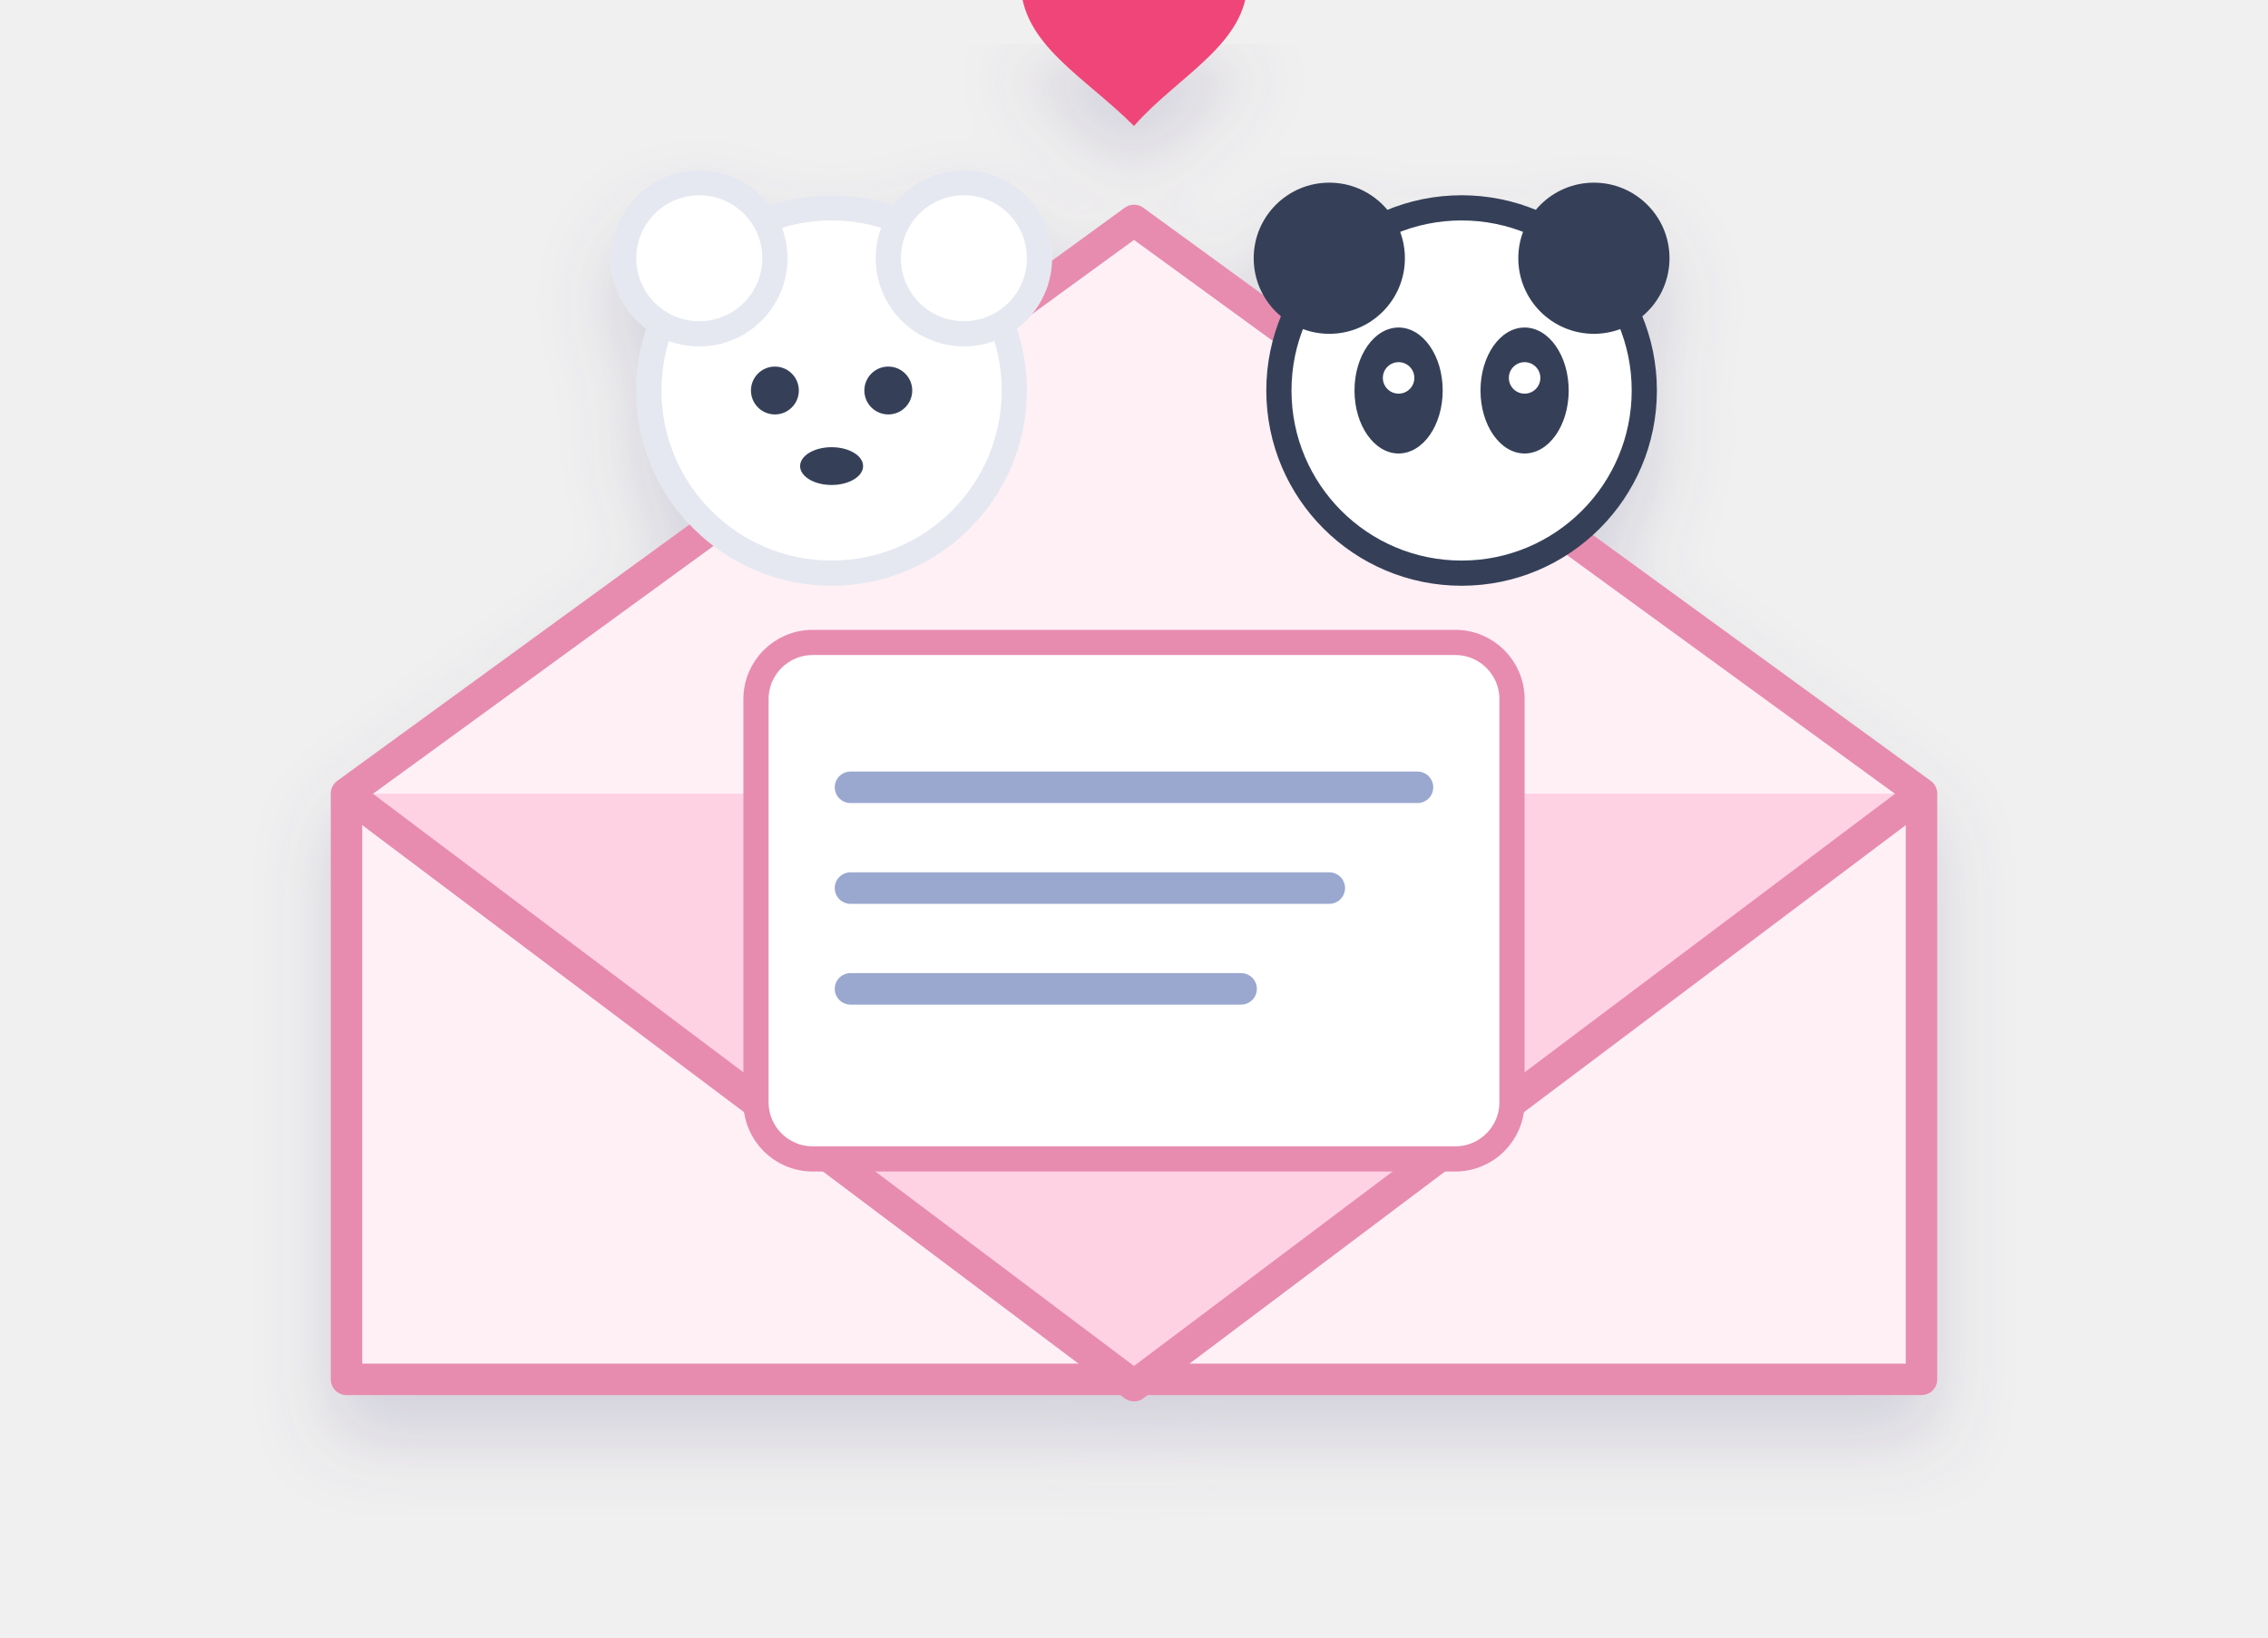
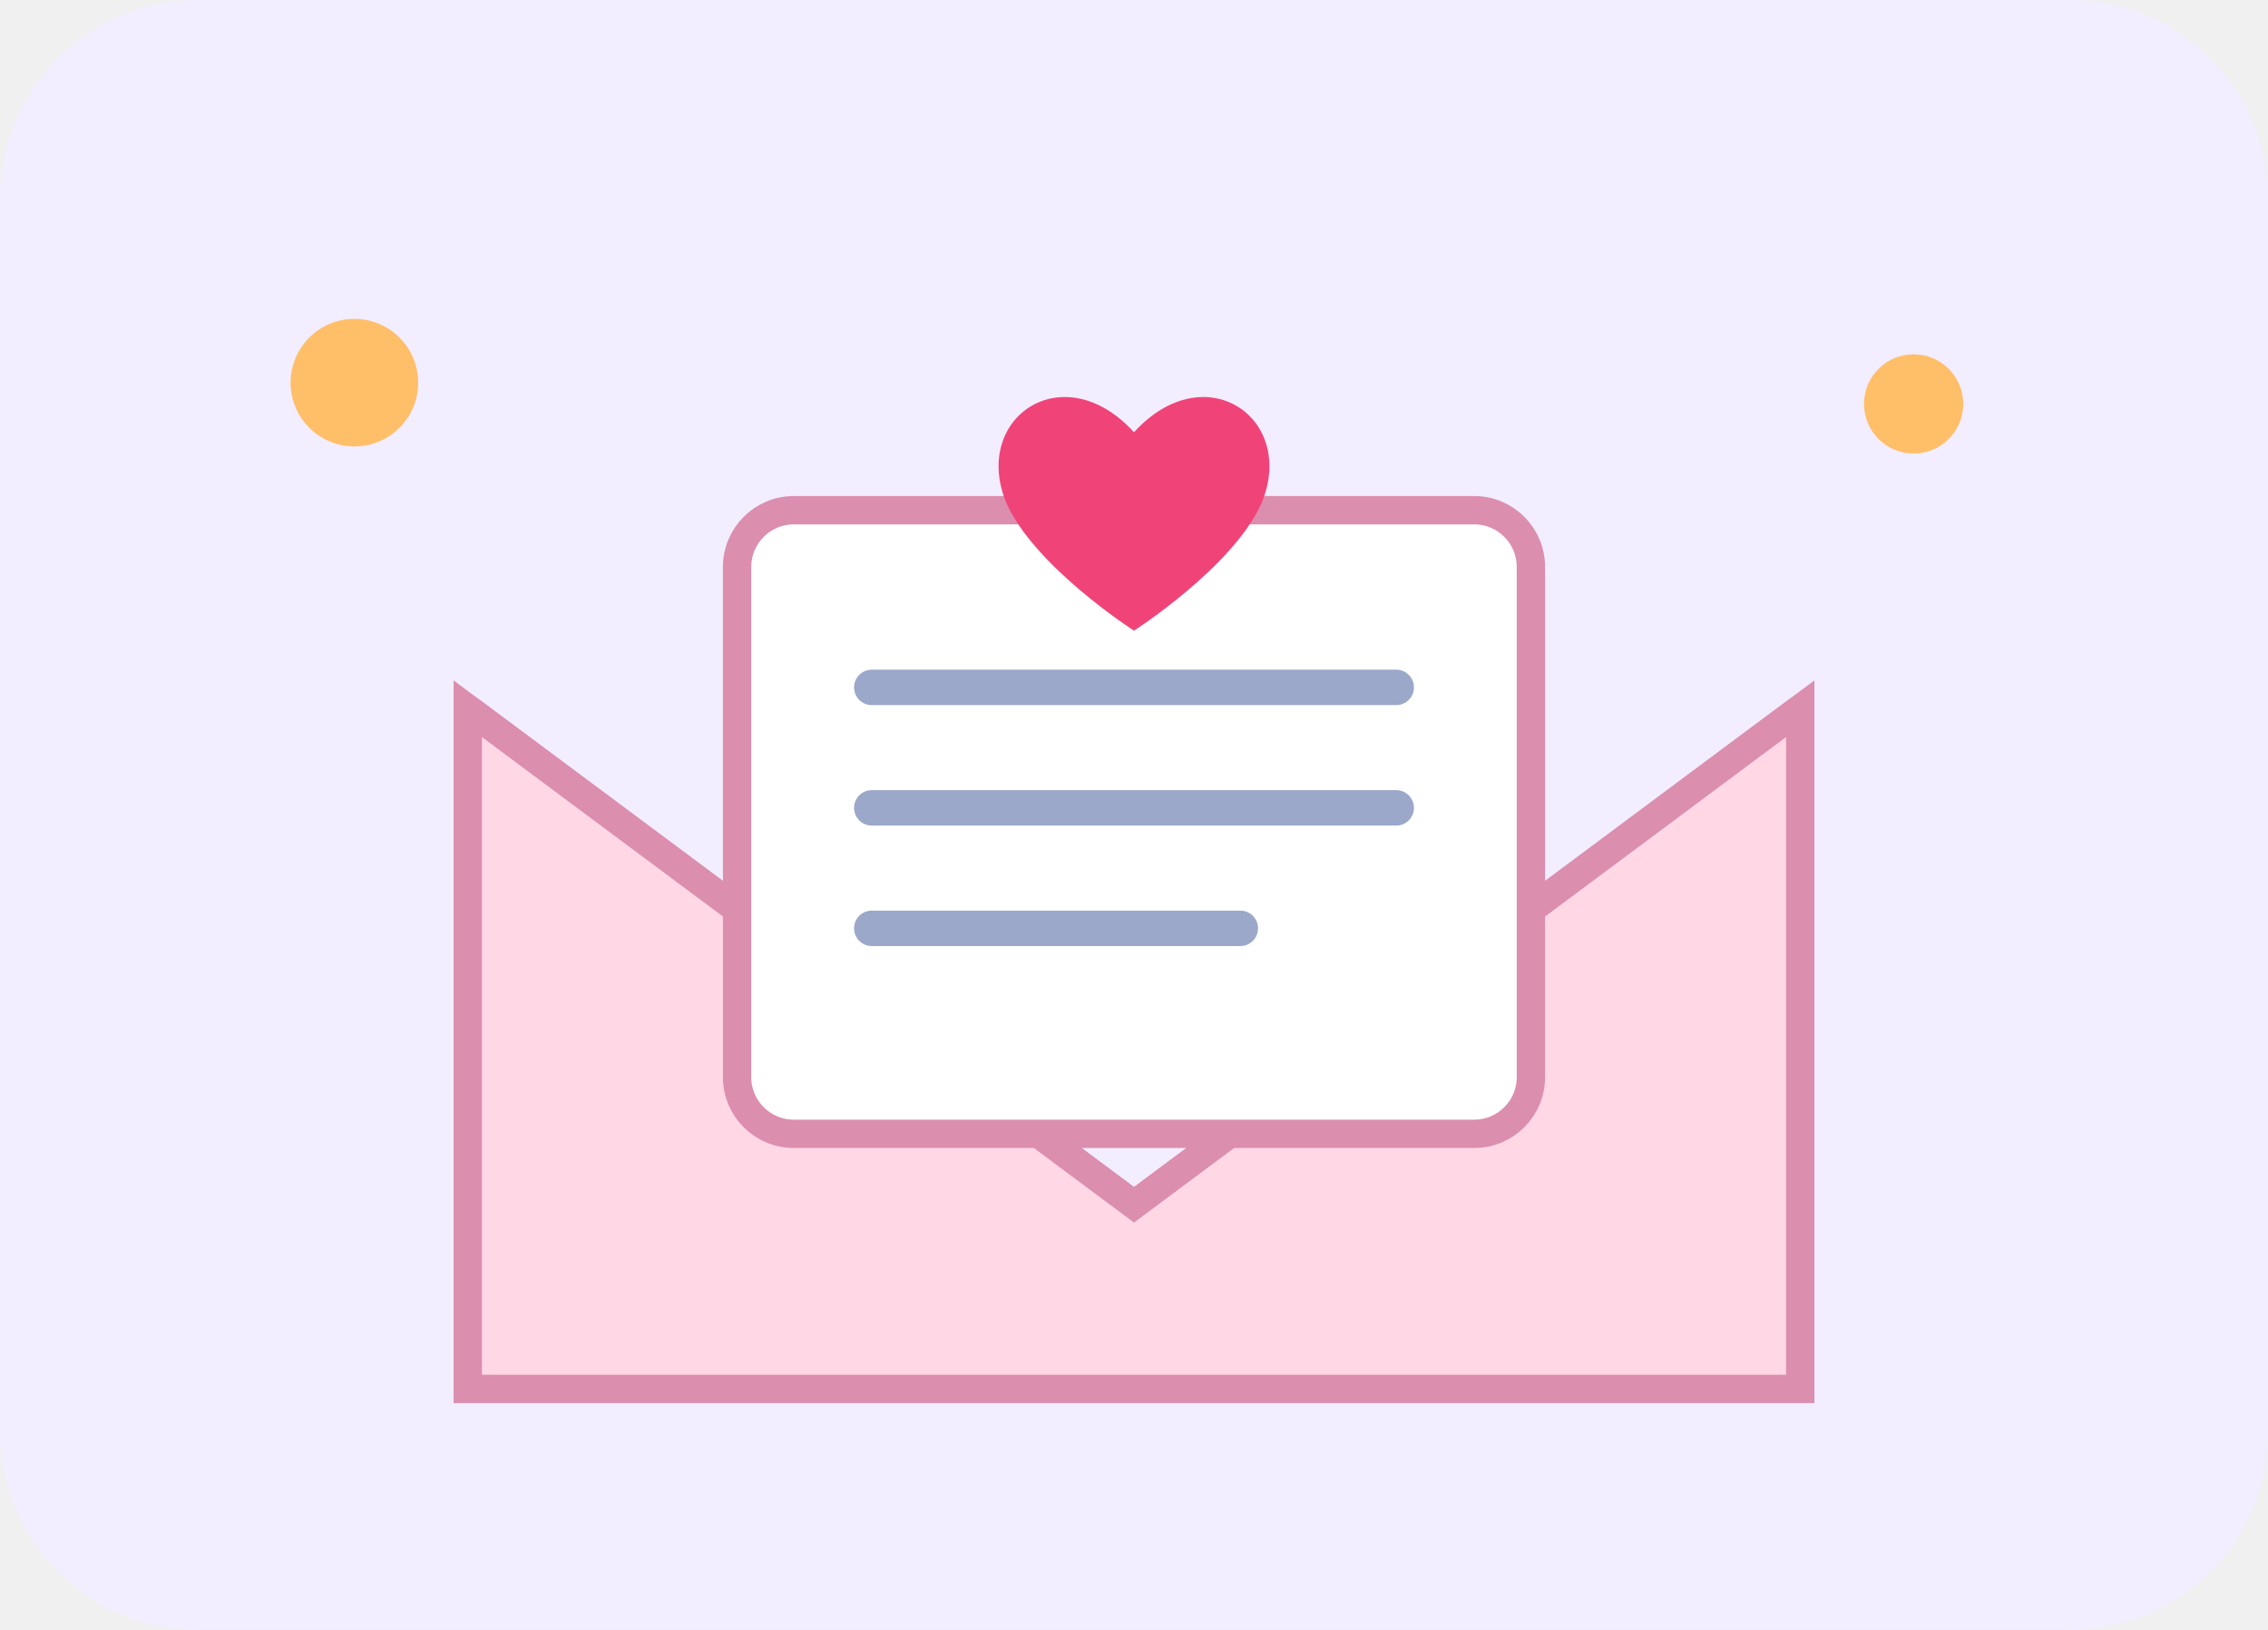
- <svg xmlns="http://www.w3.org/2000/svg" viewBox="0 0 360 260">
-   <defs>
-     <filter id="s">
-       <feDropShadow dx="0" dy="7" stdDeviation="6" flood-color="#625b8c" flood-opacity=".2" />
-     </filter>
-   </defs>
-   <g filter="url(#s)">
-     <path d="M55 126 180 35l125 91v93H55z" fill="#fff0f6" stroke="#e78caf" stroke-width="5" stroke-linejoin="round" />
-     <path d="M55 126 180 220l125-94" fill="#ffd2e3" stroke="#e78caf" stroke-width="5" stroke-linejoin="round" />
-     <rect x="120" y="102" width="120" height="82" rx="9" fill="#fff" stroke="#e78caf" stroke-width="4" />
-     <path d="M135 125h90M135 141h76M135 157h62" stroke="#9aa7cf" stroke-width="5" stroke-linecap="round" />
-     <g transform="translate(10 0)">
-       <circle cx="122" cy="62" r="29" fill="#fff" stroke="#e5e8f0" stroke-width="4" />
-       <circle cx="101" cy="41" r="12" fill="#fff" stroke="#e5e8f0" stroke-width="4" />
-       <circle cx="143" cy="41" r="12" fill="#fff" stroke="#e5e8f0" stroke-width="4" />
-       <circle cx="113" cy="62" r="3.8" fill="#354158" />
-       <circle cx="131" cy="62" r="3.8" fill="#354158" />
-       <ellipse cx="122" cy="74" rx="5" ry="3" fill="#354158" />
-       <circle cx="222" cy="62" r="29" fill="#fff" stroke="#354158" stroke-width="4" />
-       <circle cx="201" cy="41" r="12" fill="#354158" />
-       <circle cx="243" cy="41" r="12" fill="#354158" />
-       <ellipse cx="212" cy="62" rx="7" ry="10" fill="#354158" />
-       <ellipse cx="232" cy="62" rx="7" ry="10" fill="#354158" />
-       <circle cx="212" cy="60" r="2.5" fill="#fff" />
-       <circle cx="232" cy="60" r="2.5" fill="#fff" />
-     </g>
-     <path d="M180 20c-8-8-18-13-18-23 0-10 14-14 18-4 5-10 18-6 18 4 0 10-11 15-18 23z" fill="#f04478" />
-   </g>
-   <style>g{transform-origin:180px 140px;animation:letterFloat 3s ease-in-out infinite}@keyframes letterFloat{50%{transform:translateY(-7px) rotate(1deg)}}</style>
+ <svg xmlns="http://www.w3.org/2000/svg" viewBox="0 0 320 230">
+   <rect width="320" height="230" rx="28" fill="#f2edff" />
+   <path d="M66 100l94 70 94-70v96H66z" fill="#ffd7e5" stroke="#dc8eaf" stroke-width="4" />
+   <path d="M66 100l94 70 94-70" fill="none" stroke="#dc8eaf" stroke-width="4" />
+   <rect x="104" y="72" width="112" height="88" rx="8" fill="#fff" stroke="#dc8eaf" stroke-width="4" />
+   <path d="M123 97h74m-74 17h74m-74 17h52" stroke="#9ba8ca" stroke-width="5" stroke-linecap="round" />
+   <path d="M160 61c-10-11-23-2-18 10 4 9 18 18 18 18s14-9 18-18c5-12-8-21-18-10" fill="#f04478" />
+   <circle cx="50" cy="54" r="9" fill="#ffbf69" />
+   <circle cx="270" cy="57" r="7" fill="#ffbf69" />
</svg>
